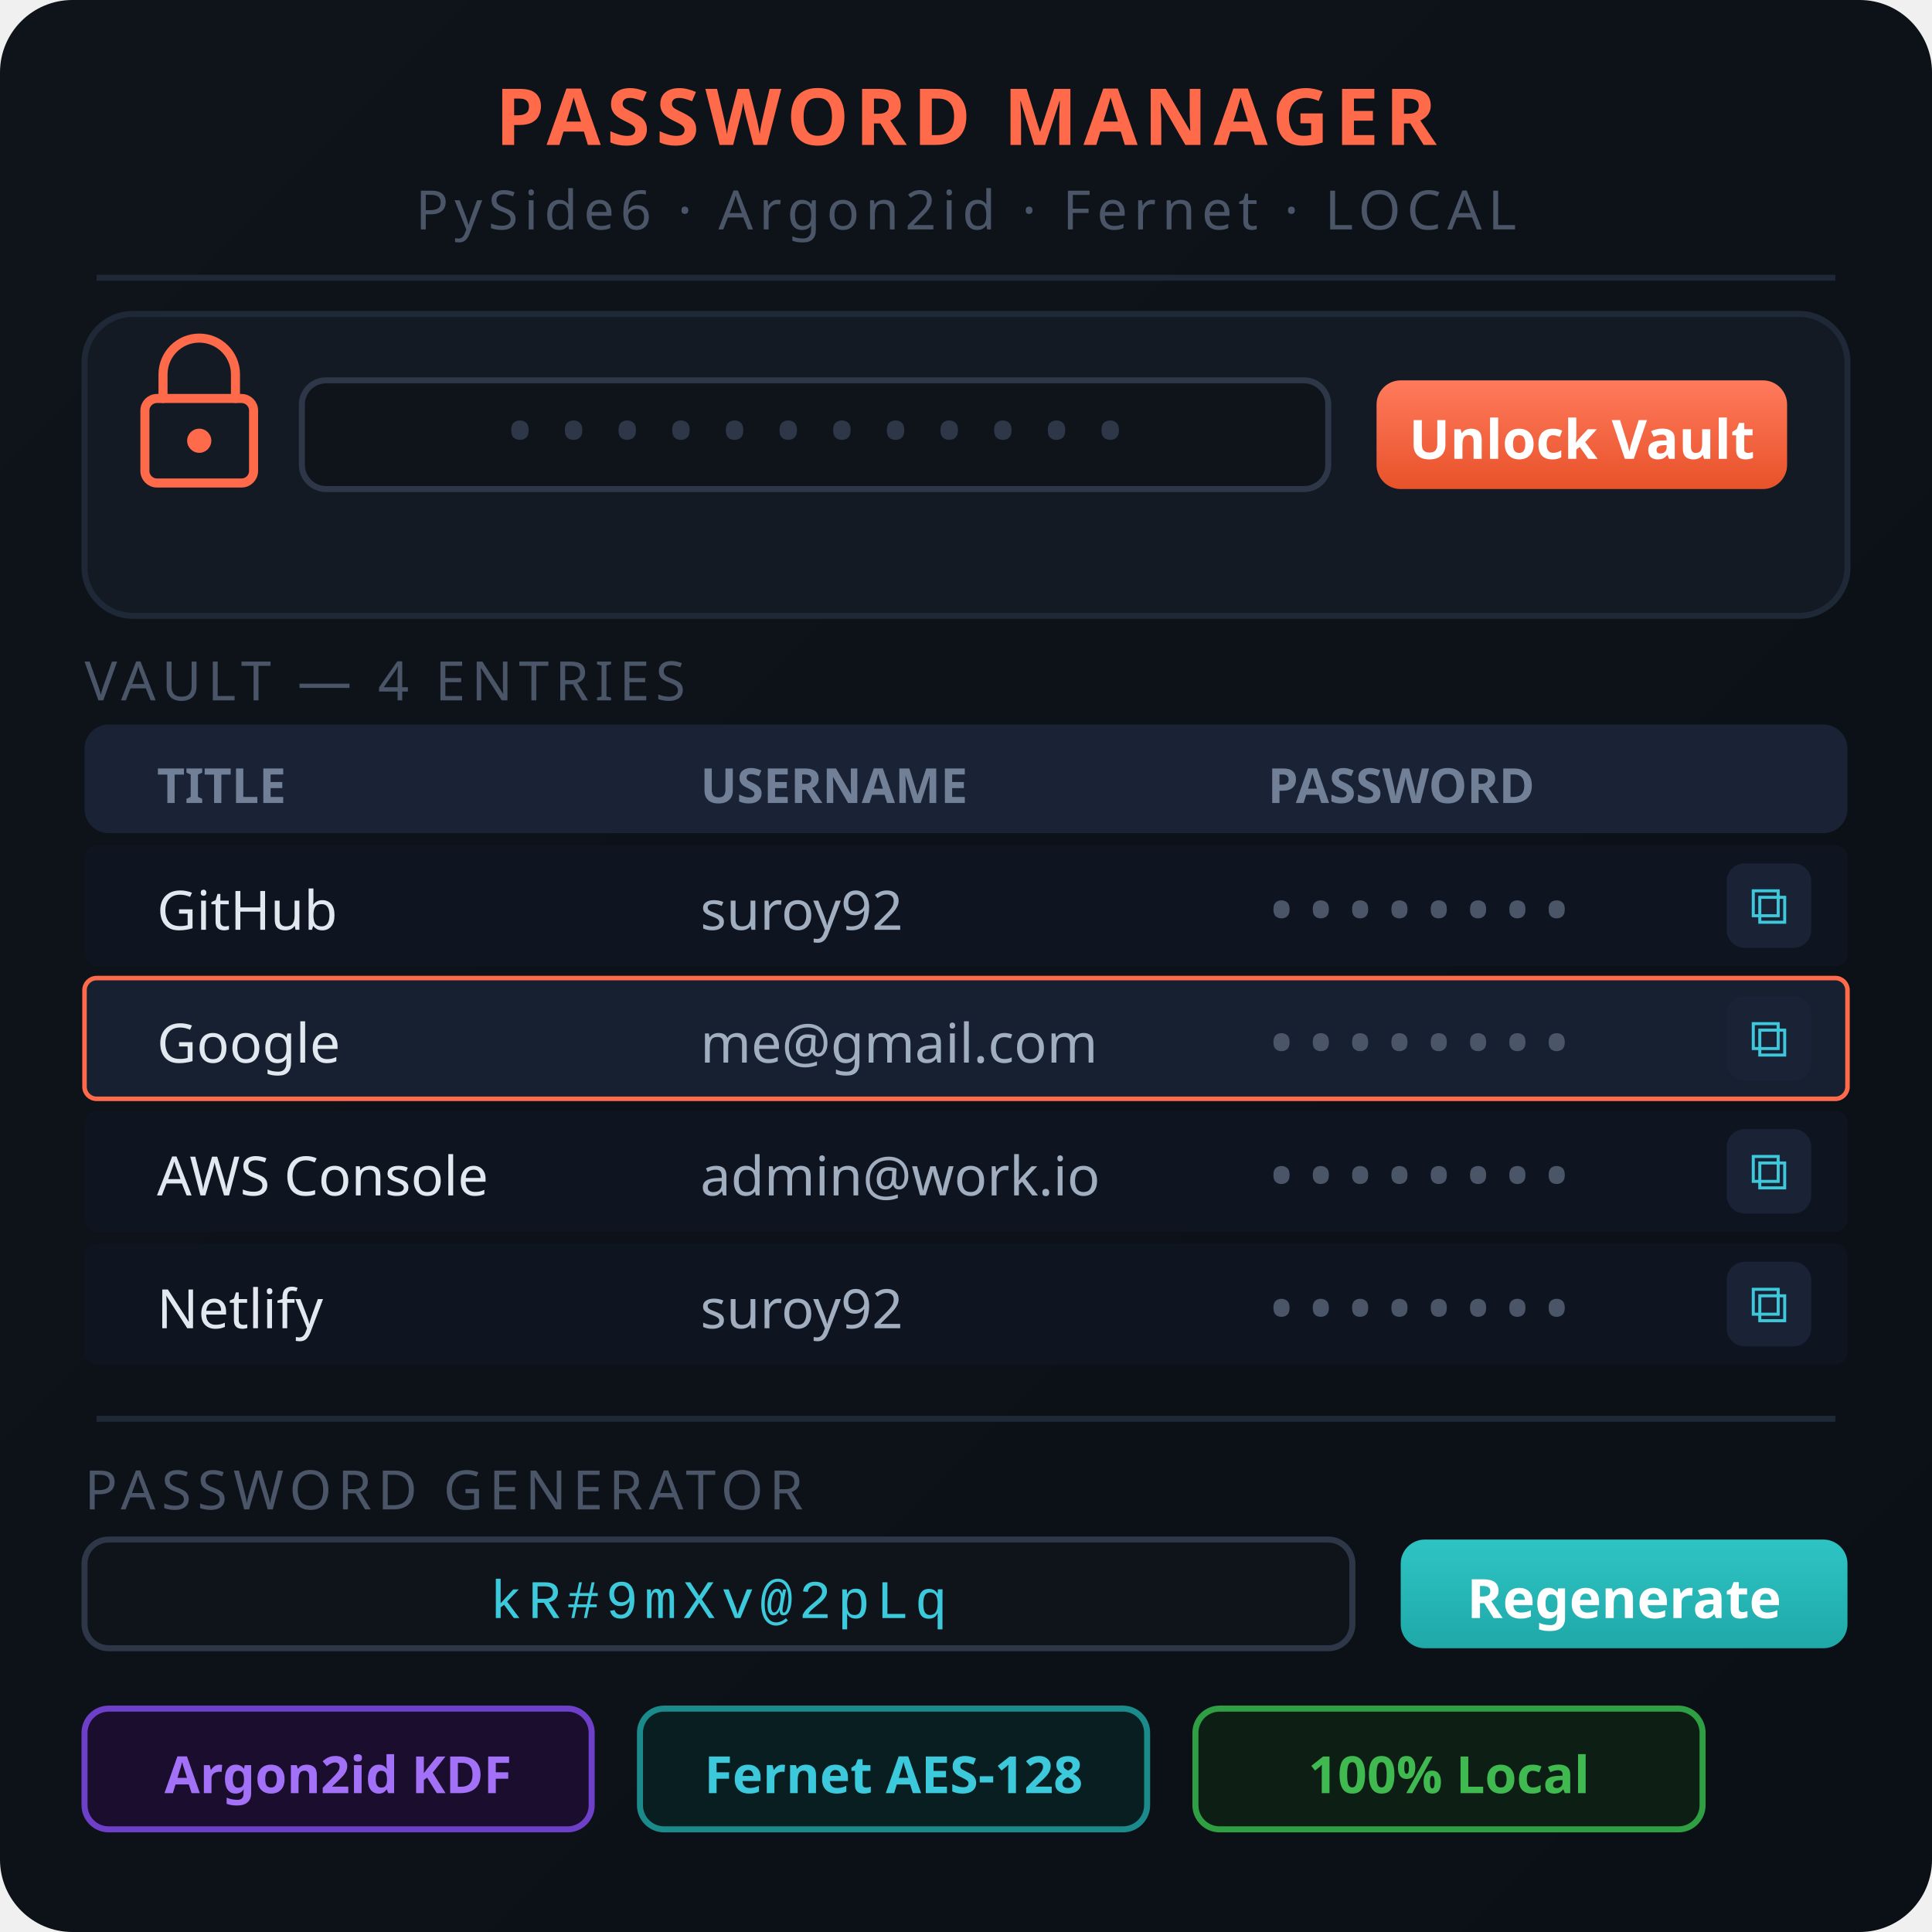
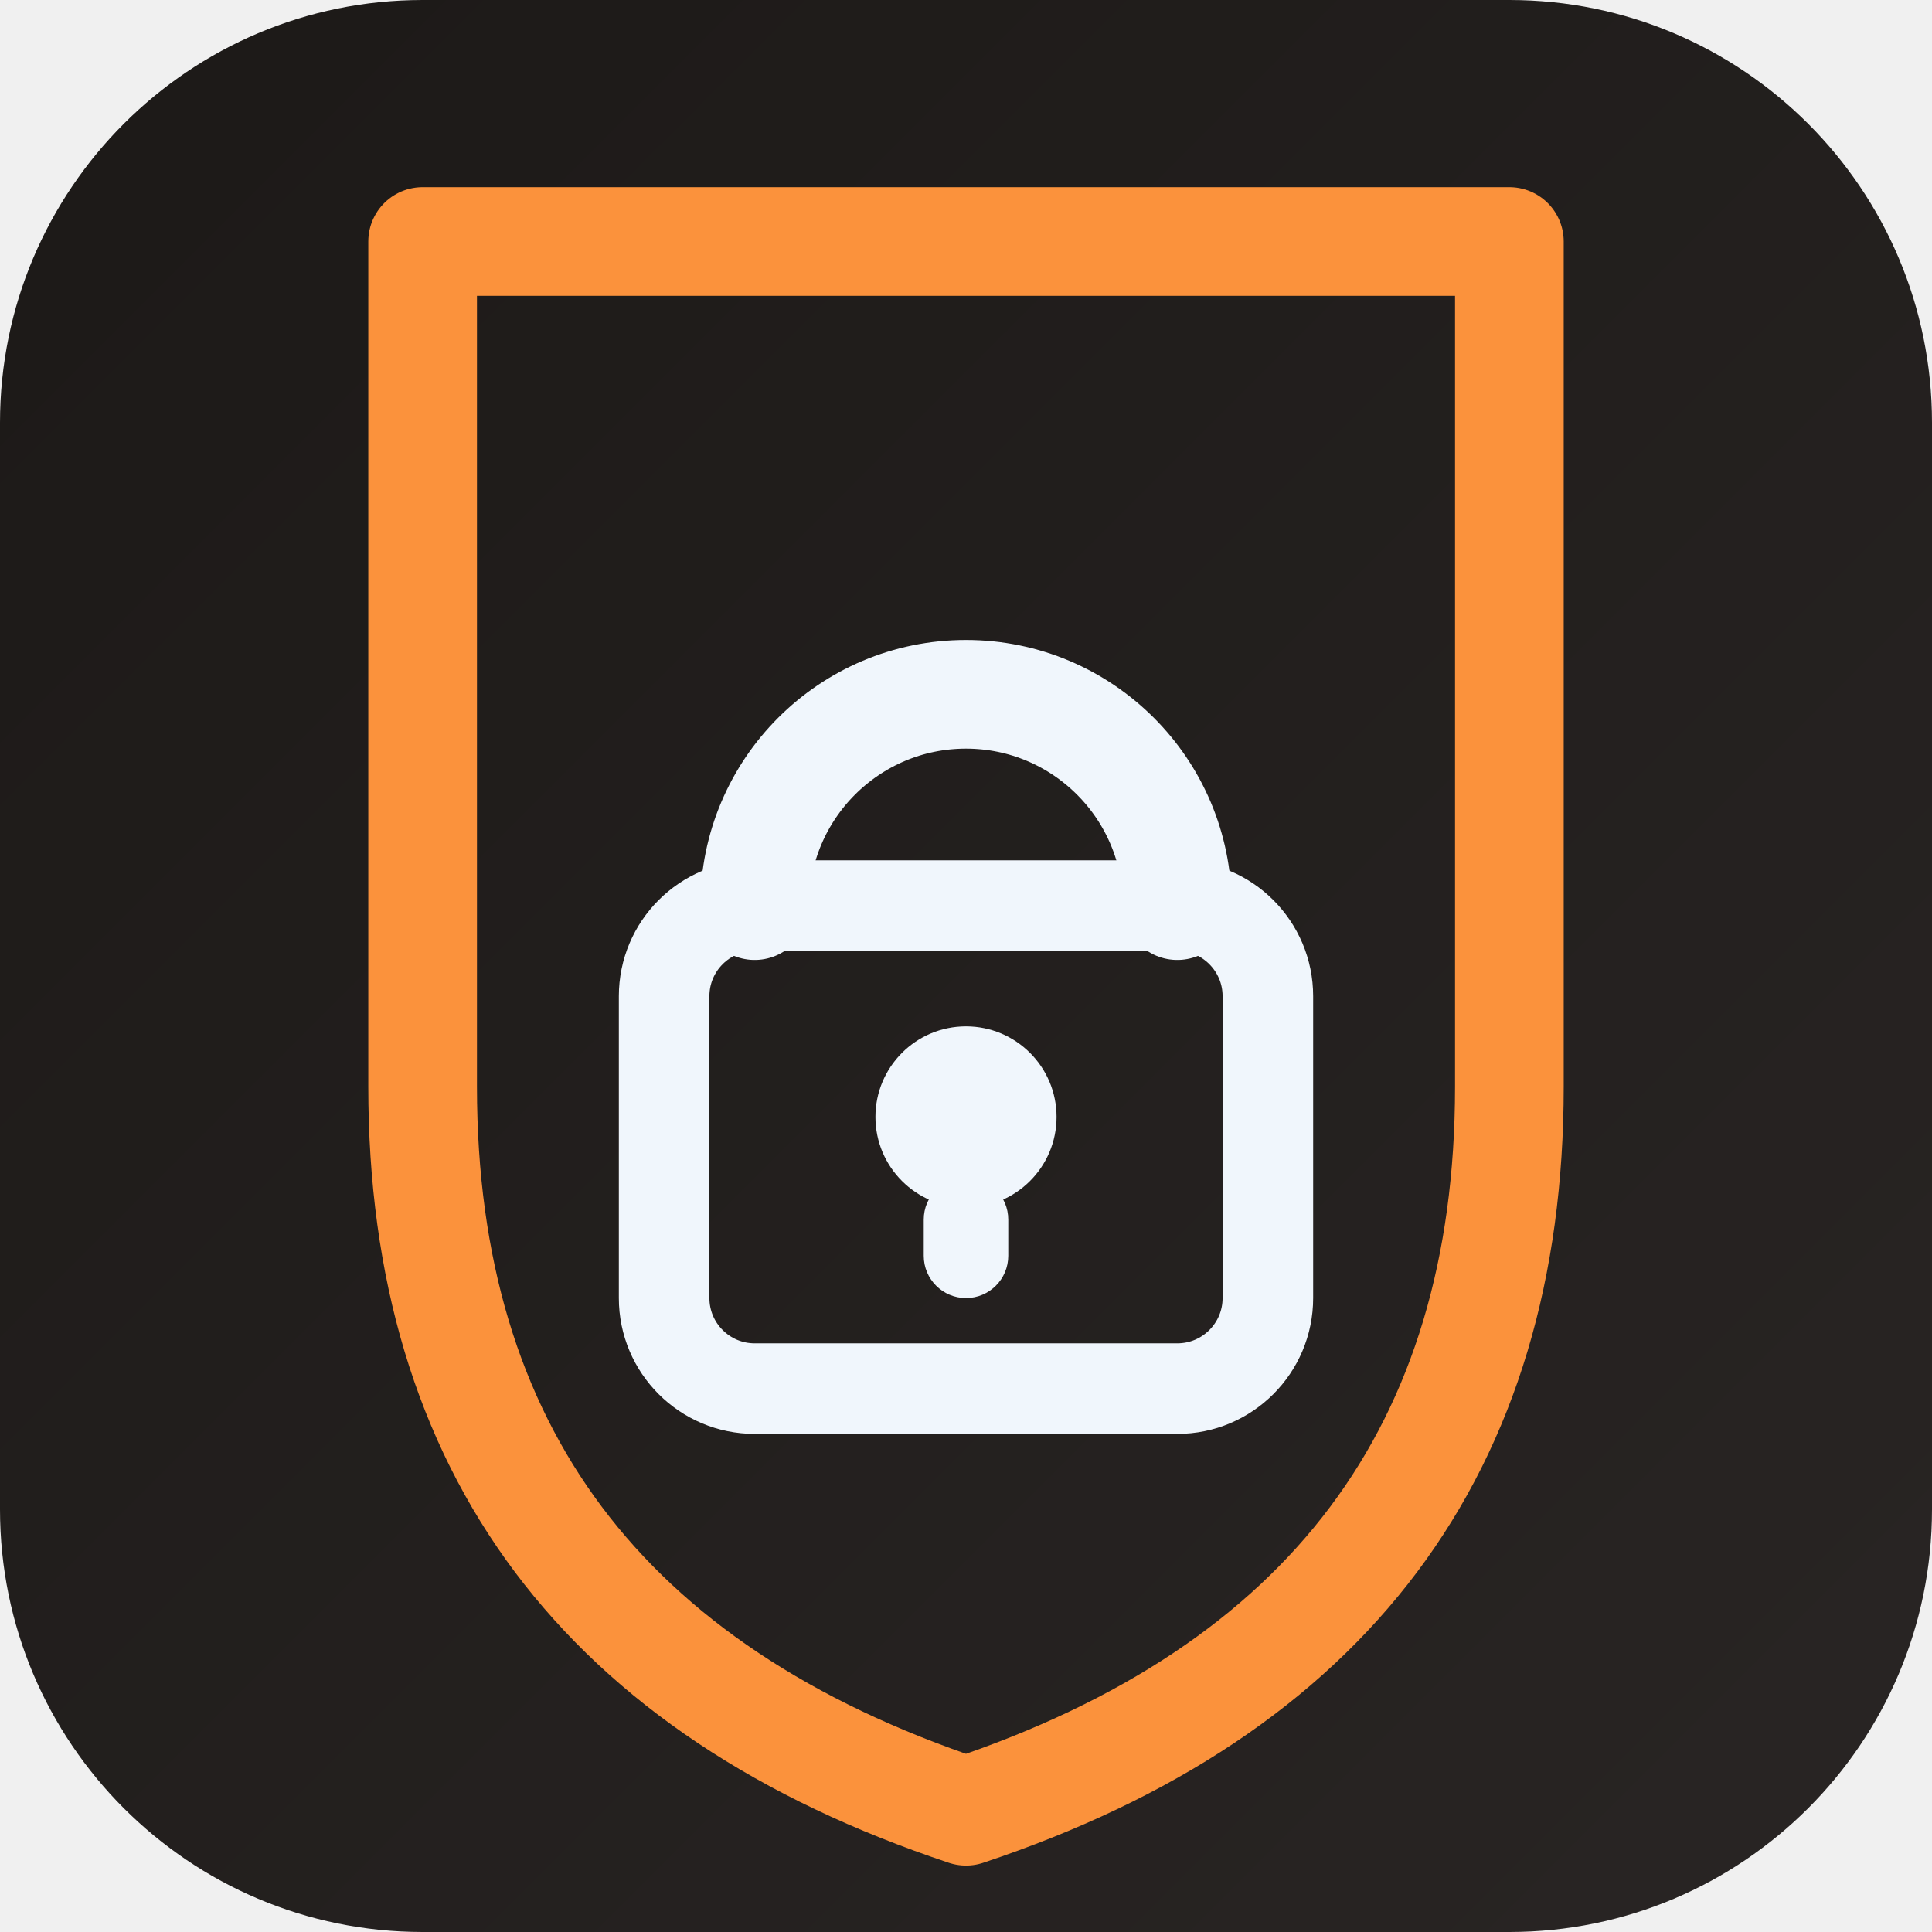
- <svg xmlns="http://www.w3.org/2000/svg" width="320" height="320" viewBox="0 0 320 320">
+ <svg xmlns="http://www.w3.org/2000/svg" viewBox="0 0 32 32" fill="none">
  <defs>
-     <linearGradient id="bg" x1="0" y1="0" x2="1" y2="1">
-       <stop offset="0%" stop-color="#0f131a" />
-       <stop offset="100%" stop-color="#0b0f16" />
-     </linearGradient>
-     <linearGradient id="unlockBtn" x1="0" y1="0" x2="0" y2="1">
-       <stop offset="0%" stop-color="#ff7a5c" />
-       <stop offset="100%" stop-color="#e8522a" />
-     </linearGradient>
-     <linearGradient id="genBtn" x1="0" y1="0" x2="0" y2="1">
-       <stop offset="0%" stop-color="#2ec4c4" />
-       <stop offset="100%" stop-color="#1fa8a8" />
+     <linearGradient id="bg" x1="0" y1="0" x2="32" y2="32" gradientUnits="userSpaceOnUse">
+       <stop offset="0%" stop-color="#1c1917" />
+       <stop offset="100%" stop-color="#292524" />
    </linearGradient>
  </defs>
-   <rect width="320" height="320" fill="url(#bg)" rx="12" />
-   <text x="160" y="24" fill="#ff6b4a" font-family="'Segoe UI',system-ui,sans-serif" font-size="13" font-weight="700" text-anchor="middle" letter-spacing="1">PASSWORD MANAGER</text>
-   <text x="160" y="38" fill="#4a5568" font-family="'Segoe UI',system-ui,sans-serif" font-size="9" text-anchor="middle" letter-spacing="1">PySide6 · Argon2id · Fernet · LOCAL</text>
-   <line x1="16" y1="46" x2="304" y2="46" stroke="#1e2836" stroke-width="1" />
-   <rect x="14" y="52" width="292" height="50" fill="#141a24" rx="8" stroke="#1e2836" stroke-width="1" />
-   <rect x="24" y="66" width="18" height="14" fill="none" stroke="#ff6b4a" stroke-width="1.5" rx="2" />
-   <path d="M27,66 V62 a6,6 0 0 1 12,0 V66" fill="none" stroke="#ff6b4a" stroke-width="1.5" stroke-linecap="round" />
-   <circle cx="33" cy="73" r="2" fill="#ff6b4a" />
-   <rect x="50" y="63" width="170" height="18" fill="#0f131a" rx="4" stroke="#2d3748" stroke-width="1" />
-   <text x="135" y="76" fill="#2d3748" font-family="'Segoe UI',system-ui,sans-serif" font-size="13" text-anchor="middle" letter-spacing="4">••••••••••••</text>
-   <rect x="228" y="63" width="68" height="18" fill="url(#unlockBtn)" rx="4" />
-   <text x="262" y="76" fill="white" font-family="'Segoe UI',system-ui,sans-serif" font-size="9" text-anchor="middle" font-weight="600">Unlock Vault</text>
-   <text x="14" y="116" fill="#4a5568" font-family="'Segoe UI',system-ui,sans-serif" font-size="9" letter-spacing="1">VAULT — 4 ENTRIES</text>
-   <rect x="14" y="120" width="292" height="18" fill="#1a2235" rx="4" />
-   <text x="26" y="133" fill="#718096" font-family="'Segoe UI',system-ui,sans-serif" font-size="8" font-weight="700">TITLE</text>
-   <text x="116" y="133" fill="#718096" font-family="'Segoe UI',system-ui,sans-serif" font-size="8" font-weight="700">USERNAME</text>
-   <text x="210" y="133" fill="#718096" font-family="'Segoe UI',system-ui,sans-serif" font-size="8" font-weight="700">PASSWORD</text>
-   <rect x="14" y="140" width="292" height="20" fill="#0f1520" rx="2" />
-   <text x="26" y="154" fill="#e2e8f0" font-family="'Segoe UI',system-ui,sans-serif" font-size="9">GitHub</text>
-   <text x="116" y="154" fill="#a0aec0" font-family="'Segoe UI',system-ui,sans-serif" font-size="9">suroy92</text>
-   <text x="210" y="155" fill="#4a5568" font-family="'Segoe UI',system-ui,sans-serif" font-size="12" letter-spacing="2">••••••••</text>
-   <rect x="286" y="143" width="14" height="14" fill="#1a2235" rx="3" />
-   <text x="293" y="153" fill="#3bc9db" font-family="'Segoe UI',system-ui,sans-serif" font-size="9" text-anchor="middle">⧉</text>
-   <rect x="14" y="162" width="292" height="20" fill="#162030" rx="2" stroke="#ff6b4a" stroke-width="0.75" />
-   <text x="26" y="176" fill="#e2e8f0" font-family="'Segoe UI',system-ui,sans-serif" font-size="9">Google</text>
-   <text x="116" y="176" fill="#a0aec0" font-family="'Segoe UI',system-ui,sans-serif" font-size="9">me@gmail.com</text>
-   <text x="210" y="177" fill="#4a5568" font-family="'Segoe UI',system-ui,sans-serif" font-size="12" letter-spacing="2">••••••••</text>
-   <rect x="286" y="165" width="14" height="14" fill="#1a2235" rx="3" />
-   <text x="293" y="175" fill="#3bc9db" font-family="'Segoe UI',system-ui,sans-serif" font-size="9" text-anchor="middle">⧉</text>
-   <rect x="14" y="184" width="292" height="20" fill="#0f1520" rx="2" />
-   <text x="26" y="198" fill="#e2e8f0" font-family="'Segoe UI',system-ui,sans-serif" font-size="9">AWS Console</text>
-   <text x="116" y="198" fill="#a0aec0" font-family="'Segoe UI',system-ui,sans-serif" font-size="9">admin@work.io</text>
-   <text x="210" y="199" fill="#4a5568" font-family="'Segoe UI',system-ui,sans-serif" font-size="12" letter-spacing="2">••••••••</text>
-   <rect x="286" y="187" width="14" height="14" fill="#1a2235" rx="3" />
-   <text x="293" y="197" fill="#3bc9db" font-family="'Segoe UI',system-ui,sans-serif" font-size="9" text-anchor="middle">⧉</text>
-   <rect x="14" y="206" width="292" height="20" fill="#0f1520" rx="2" />
-   <text x="26" y="220" fill="#e2e8f0" font-family="'Segoe UI',system-ui,sans-serif" font-size="9">Netlify</text>
-   <text x="116" y="220" fill="#a0aec0" font-family="'Segoe UI',system-ui,sans-serif" font-size="9">suroy92</text>
-   <text x="210" y="221" fill="#4a5568" font-family="'Segoe UI',system-ui,sans-serif" font-size="12" letter-spacing="2">••••••••</text>
-   <rect x="286" y="209" width="14" height="14" fill="#1a2235" rx="3" />
-   <text x="293" y="219" fill="#3bc9db" font-family="'Segoe UI',system-ui,sans-serif" font-size="9" text-anchor="middle">⧉</text>
-   <line x1="16" y1="235" x2="304" y2="235" stroke="#1e2836" stroke-width="1" />
-   <text x="14" y="250" fill="#4a5568" font-family="'Segoe UI',system-ui,sans-serif" font-size="9" letter-spacing="1">PASSWORD GENERATOR</text>
-   <rect x="14" y="255" width="210" height="18" fill="#0f131a" rx="4" stroke="#2d3748" stroke-width="1" />
-   <text x="119" y="268" fill="#3bc9db" font-family="'Courier New',monospace,sans-serif" font-size="9" text-anchor="middle" letter-spacing="1">kR#9mXv@2pLq</text>
-   <rect x="232" y="255" width="74" height="18" fill="url(#genBtn)" rx="4" />
-   <text x="269" y="268" fill="white" font-family="'Segoe UI',system-ui,sans-serif" font-size="9" text-anchor="middle" font-weight="600">Regenerate</text>
-   <rect x="14" y="283" width="84" height="20" fill="#1a0d2e" rx="4" stroke="#6e40c9" stroke-width="1" />
-   <text x="56" y="297" fill="#a371f7" font-family="'Segoe UI',system-ui,sans-serif" font-size="8.5" text-anchor="middle" font-weight="600">Argon2id KDF</text>
-   <rect x="106" y="283" width="84" height="20" fill="#081e20" rx="4" stroke="#1a8a8a" stroke-width="1" />
-   <text x="148" y="297" fill="#3bc9db" font-family="'Segoe UI',system-ui,sans-serif" font-size="8.5" text-anchor="middle" font-weight="600">Fernet AES-128</text>
-   <rect x="198" y="283" width="84" height="20" fill="#0d1f14" rx="4" stroke="#2ea043" stroke-width="1" />
-   <text x="240" y="297" fill="#3fb950" font-family="'Segoe UI',system-ui,sans-serif" font-size="8.5" text-anchor="middle" font-weight="600">100% Local</text>
+   <rect width="32" height="32" rx="7" fill="url(#bg)" />
+   <path d="M7,4 H25 V18 Q25,27 16,30 Q7,27 7,18 Z" stroke="#FB923C" stroke-width="1.8" stroke-linejoin="round" />
+   <path d="M12.5,15 A3.5,3.5 0 0 1 19.5,15" stroke="#F0F6FC" stroke-width="1.8" stroke-linecap="round" />
+   <rect x="11" y="15" width="10" height="8" rx="1.5" stroke="#F0F6FC" stroke-width="1.5" />
+   <circle cx="16" cy="18.5" r="1.5" fill="#F0F6FC" />
+   <rect x="15.3" y="19.5" width="1.4" height="2" rx="0.7" fill="#F0F6FC" />
</svg>
